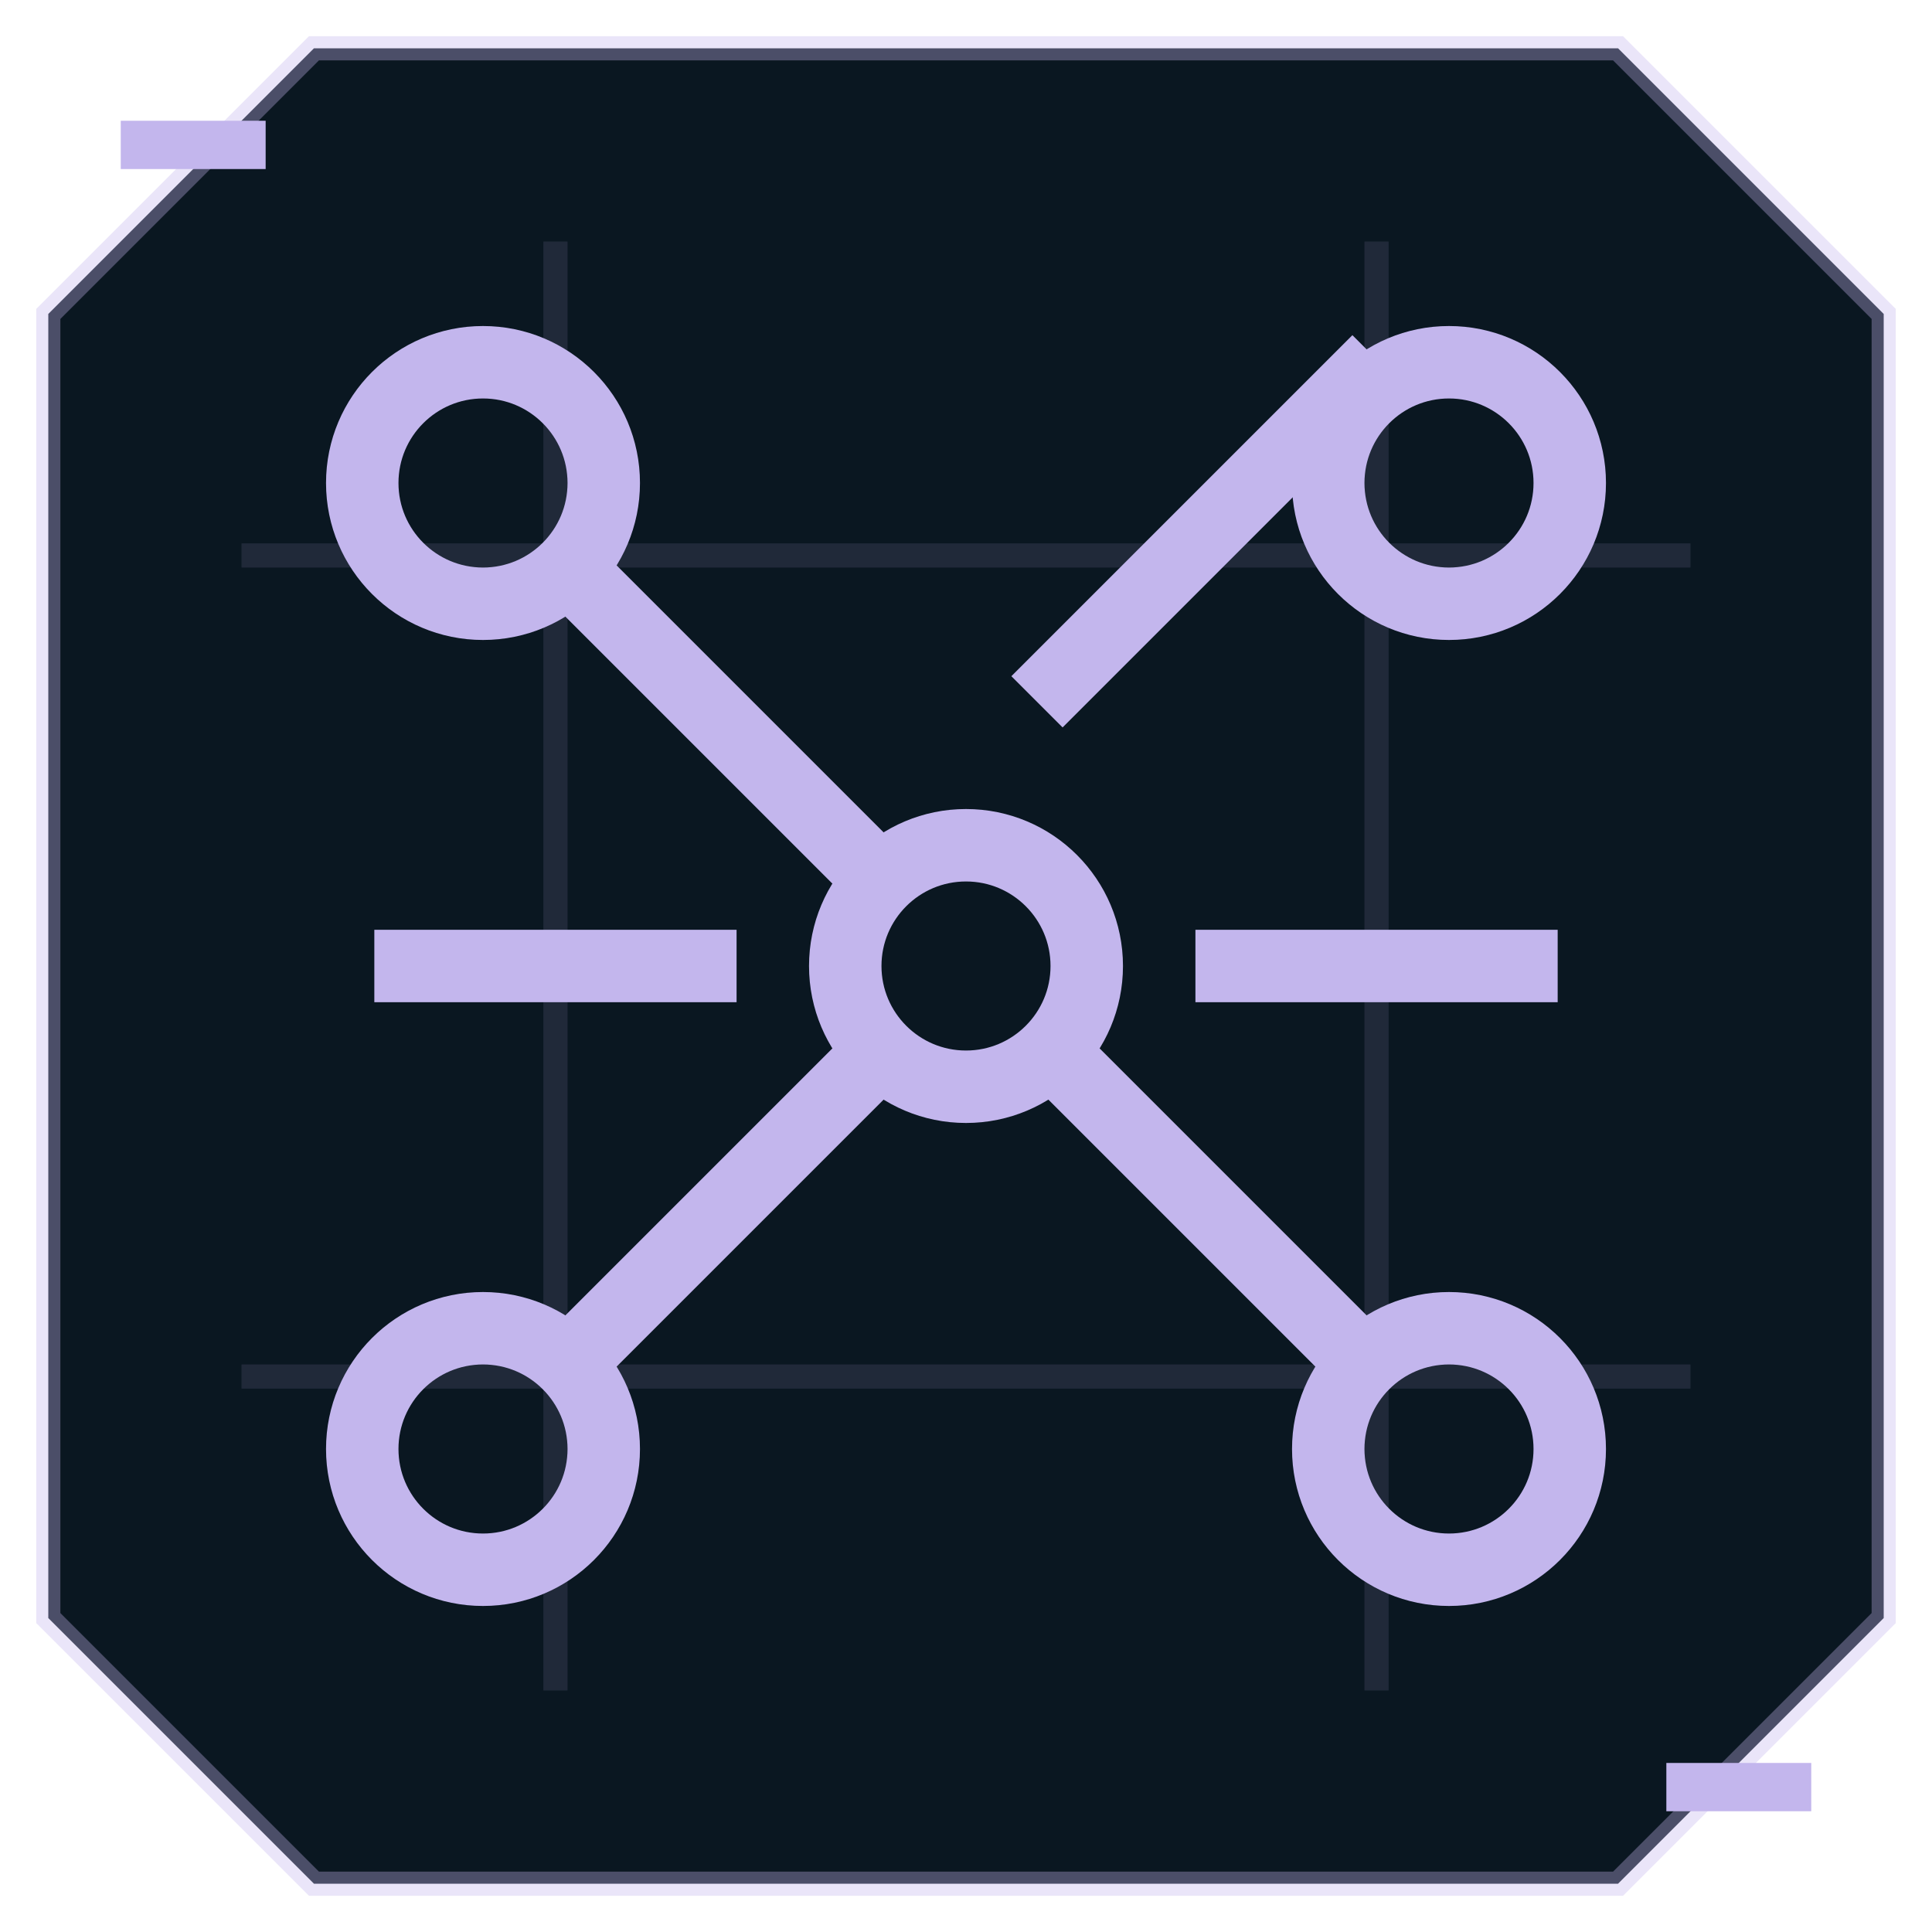
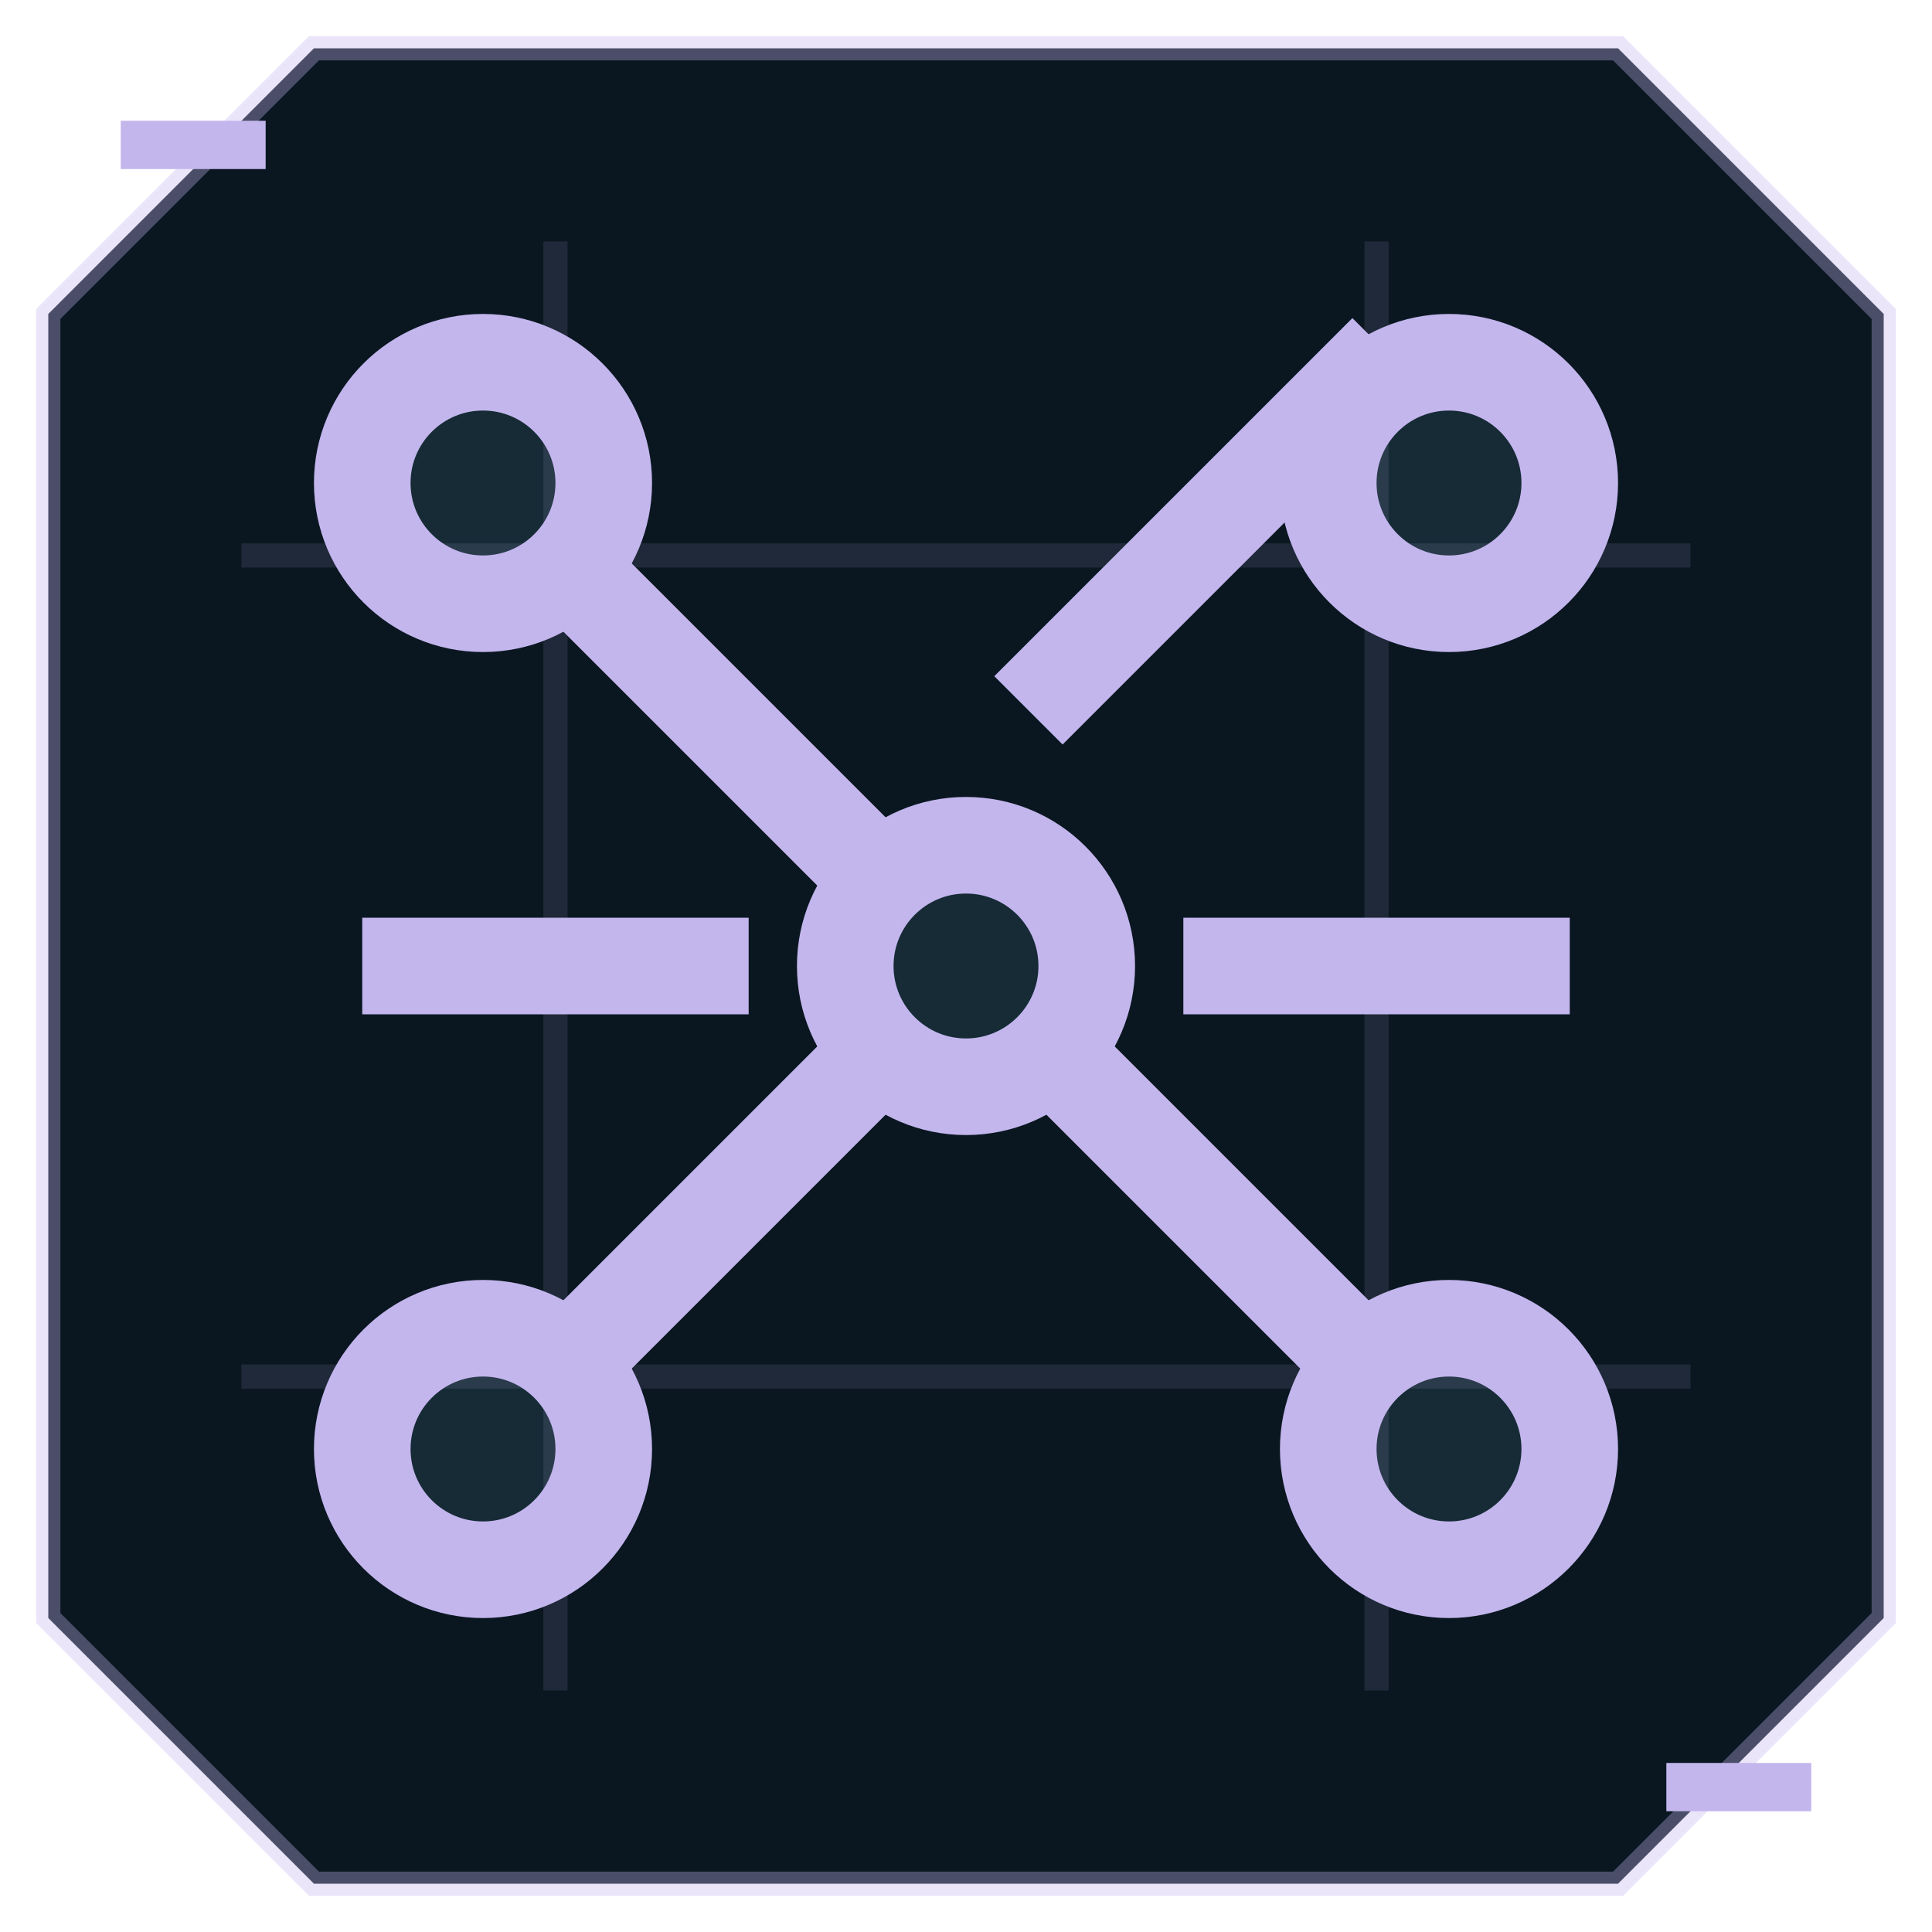
<svg xmlns="http://www.w3.org/2000/svg" width="80" height="80" viewBox="0 0 80 80">
  <path fill="#0a1721" stroke="#c3b6ed" stroke-opacity=".35" d="M13 2h54l11 11v54L67 78H13L2 67V13z" />
  <path fill="none" stroke="#c3b6ed" stroke-opacity=".12" d="M10 23h60M10 57h60M23 10v60M57 10v60" />
-   <g transform="translate(8 8)" stroke="#c3b6ed" fill="none" stroke-width="3" stroke-linecap="square" stroke-linejoin="miter">
+   <g transform="translate(8 8)" stroke="#c3b6ed" fill="#83d8f31a" stroke-width="4" stroke-linecap="square" stroke-linejoin="miter">
    <circle cx="32" cy="32" r="5" />
    <circle cx="12" cy="12" r="5" />
    <circle cx="52" cy="12" r="5" />
    <circle cx="12" cy="52" r="5" />
    <circle cx="52" cy="52" r="5" />
    <path d="M16 16l12 12m8-8 12-12M16 48l12-12m8 0 12 12M9 32h12m22 0h12" />
  </g>
  <path fill="#c3b6ed" d="M5 5h6v2H5zm64 68h6v2h-6z" />
</svg>
